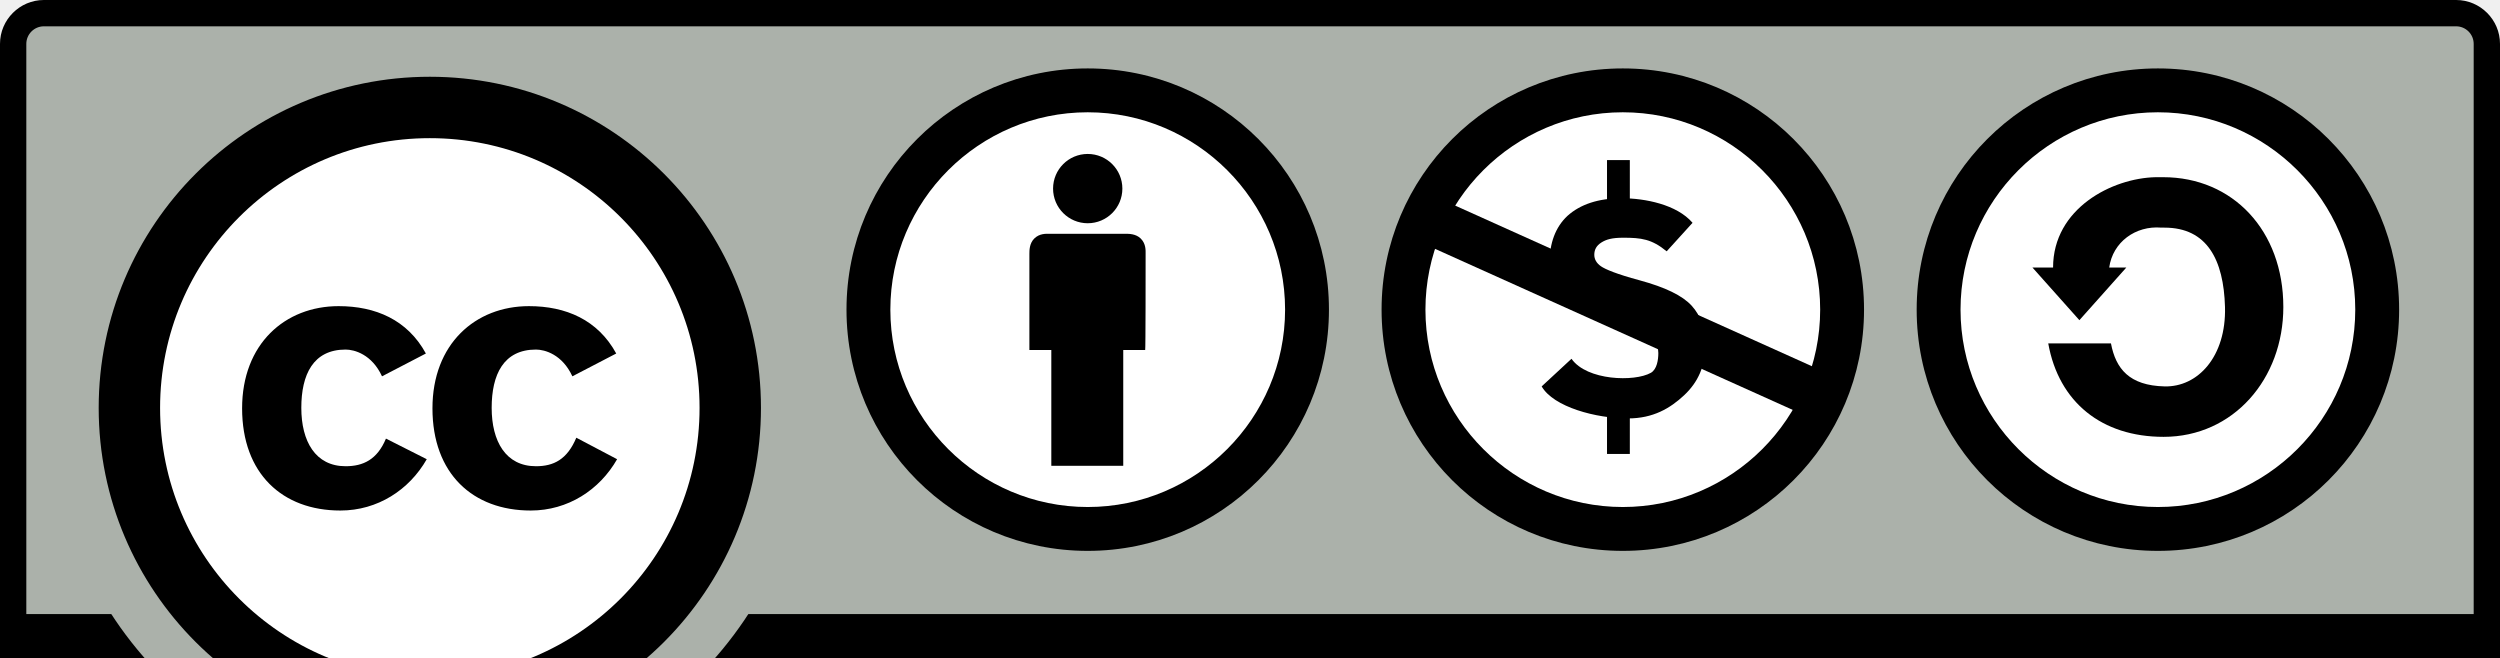
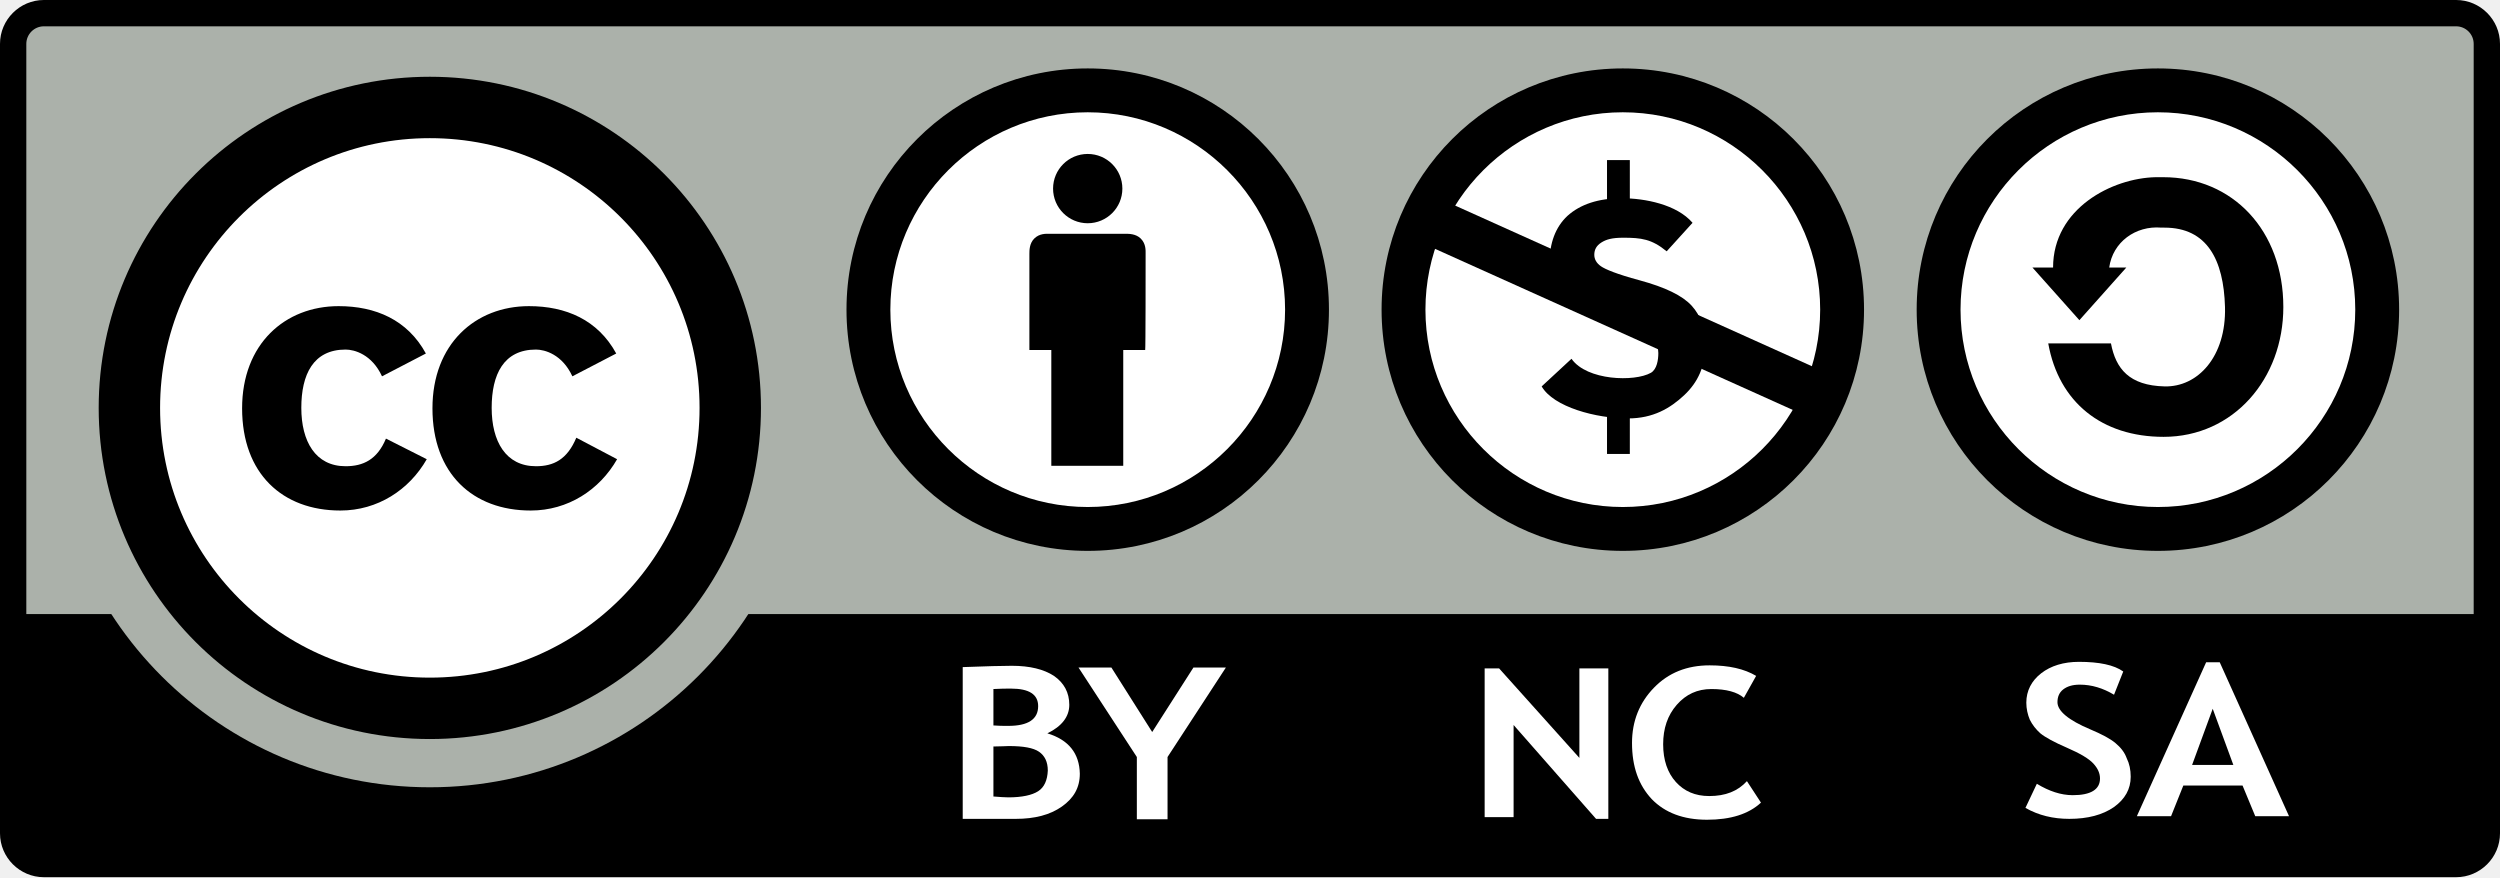
- <svg xmlns="http://www.w3.org/2000/svg" enable-background="new 0 0 570 150" version="1.1" viewBox="0 0 570 150" height="1.5em">
+ <svg xmlns="http://www.w3.org/2000/svg" enable-background="new 0 0 570 200" version="1.1" viewBox="0 0 570 200">
  <style type="text/css">.st0{fill:#ABB1AA;} .st1{fill:#FFFFFF;} .st2{fill:#FFFFFF;stroke:#000000;stroke-width:14;stroke-miterlimit:10;}</style>
  <path class="st0" d="m560 197.5h-550c-4.2 0-7.5-3.4-7.5-7.5v-180c0-4.2 3.4-7.5 7.5-7.5h550c4.2 0 7.5 3.4 7.5 7.5v180c0 4.1-3.4 7.5-7.5 7.5z" />
  <path d="M560,0H10C4.5,0,0,4.5,0,10v180c0,5.5,4.5,10,10,10h550c5.5,0,10-4.5,10-10V10C570,4.5,565.5,0,560,0z M10,6h550 c2.2,0,4,1.8,4,4v130H6V10C6,7.8,7.8,6,10,6z" />
  <circle class="st0" cx="98" cy="93" r="86.5" />
  <path class="st1" d="m238.8 167.2c3.3-1.6 5-3.8 5-6.5 0-2.8-1.2-5-3.5-6.6-2.3-1.5-5.5-2.3-9.6-2.3-2.1 0-5.9 0.1-11.2 0.3v34.6h12.1c4.3 0 7.8-0.9 10.5-2.8s4.1-4.3 4.1-7.5c-0.1-4.6-2.5-7.7-7.4-9.2zm-12.3-10.1c1.6-0.1 2.9-0.1 4-0.1 4.1 0 6.2 1.3 6.2 4 0 3-2.3 4.5-6.8 4.5-1.2 0-2.3 0-3.4-0.1v-8.3zm10.2 23.3c-1.4 0.9-3.7 1.4-6.8 1.4-0.9 0-2-0.1-3.4-0.2v-11.4c1.7 0 2.8-0.1 3.5-0.1 3.3 0 5.6 0.4 6.9 1.3s2 2.3 2 4.3c-0.1 2.2-0.8 3.8-2.2 4.7z" />
  <polygon class="st1" points="272.1 152.2 262.7 166.9 253.4 152.2 245.9 152.2 259.2 172.6 259.2 186.8 266.2 186.8 266.2 172.6 279.5 152.2" />
  <polygon class="st1" points="360.1 172.8 341.8 152.4 338.5 152.4 338.5 186.3 345.1 186.3 345.1 165.3 363.9 186.7 366.7 186.7 366.7 152.4 360.1 152.4" />
  <path class="st1" d="m398.3 178.1c-2.1 2.3-4.9 3.4-8.6 3.4-3.2 0-5.7-1.1-7.6-3.2s-2.9-5-2.9-8.6 1-6.6 3.1-9 4.7-3.6 7.9-3.6c3.4 0 5.9 0.7 7.4 2l2.8-5c-2.7-1.6-6.2-2.4-10.6-2.4-5.2 0-9.4 1.7-12.7 5.1s-5 7.6-5 12.6c0 5.4 1.5 9.6 4.5 12.8 3 3.1 7.2 4.7 12.6 4.7s9.5-1.3 12.3-3.9l-3.2-4.9z" />
  <path class="st1" d="m482.3 169.4c-1.2-1-3.1-2-5.7-3.1-5-2.1-7.5-4.2-7.5-6.2 0-1.2 0.4-2.2 1.3-2.9s2.1-1.1 3.8-1.1c2.7 0 5.3 0.8 7.8 2.3l2.1-5.3c-2.1-1.5-5.5-2.2-10.1-2.2-3.5 0-6.4 0.9-8.6 2.6s-3.4 4-3.4 6.7c0 1.4 0.3 2.7 0.8 3.9 0.6 1.2 1.4 2.2 2.4 3.1 1.1 0.9 3.1 2 6.1 3.3s5 2.5 6 3.6 1.5 2.2 1.5 3.4c0 2.5-2.1 3.8-6.2 3.8-2.7 0-5.4-0.9-8.2-2.6l-2.6 5.5c3 1.7 6.3 2.5 10 2.5 4.2 0 7.6-0.9 10.2-2.7 2.5-1.8 3.8-4.1 3.8-6.9 0-1.6-0.3-3-0.9-4.2-0.5-1.4-1.4-2.5-2.6-3.5z" />
  <path class="st1" d="m506.1 151h-3.1l-15.8 35.1h7.8l2.8-7h13.5l2.9 7h7.7l-15.8-35.1zm-6.3 23.4 4.7-12.8 4.7 12.8h-9.4z" />
  <circle class="st1" cx="248" cy="70.6" r="50" />
  <path d="m248 25.6c24.8 0 45 20.2 45 45s-20.2 45-45 45-45-20.2-45-45 20.2-45 45-45m0-10c-30.4 0-55 24.6-55 55s24.6 55 55 55 55-24.6 55-55-24.6-55-55-55z" />
  <circle cx="248" cy="43" r="7.9" />
  <path d="m261.2 57.9c0-0.8 0.1-2.3-1.1-3.5-1.1-1.1-2.7-1.1-3.5-1.1h-17.3c-0.8 0-2.3-0.1-3.5 1.1-1.1 1.1-1.1 2.7-1.1 3.5v21.9h5v26.4h16.4v-26.4h5c0.1 0 0.1-18.9 0.1-21.9z" />
  <circle class="st2" cx="98" cy="93" r="68.5" />
  <path d="m78.8 106.3c-6.9 0-10.1-5.7-10.1-13.3s2.7-13.3 10.1-13.3c2 0 6 1.1 8.3 6.1l10-5.2c-4.2-7.7-11.5-10.8-19.9-10.8-12.2 0-22 8.6-22 23.3 0 14.9 9.2 23.3 22.4 23.3 8.5 0 15.7-4.7 19.7-11.7l-9.3-4.7c-2 4.8-5.2 6.3-9.2 6.3z" />
  <path d="m131.4 99.8c-2.1 5-5.2 6.5-9.2 6.5-6.9 0-10.1-5.7-10.1-13.3s2.7-13.3 10.1-13.3c2 0 6 1.1 8.3 6.1l10-5.2c-4.2-7.7-11.5-10.8-19.9-10.8-12.2 0-22 8.6-22 23.3 0 14.9 9.2 23.3 22.4 23.3 8.5 0 15.7-4.7 19.7-11.7l-9.3-4.9z" />
  <circle class="st1" cx="492" cy="70.6" r="50" />
  <path d="m492 25.6c24.8 0 45 20.2 45 45s-20.2 45-45 45-45-20.2-45-45 20.2-45 45-45m0-10c-30.4 0-55 24.6-55 55s24.6 55 55 55 55-24.6 55-55-24.6-55-55-55z" />
  <path d="m493.2 40.4h-1.7c-9.9 0.2-23.4 7.1-23.4 20.6h-4.7l10.7 12 10.7-12h-3.9c0.8-5.8 6-9.6 11.9-9.1h0.7c9.7 0 13.5 7.3 13.8 18.1 0.3 11.3-6.2 18.3-13.8 18.1-8-0.2-11.1-4-12.2-9.8h-14.3c2.4 13.4 12.2 21.3 26.3 21.3 15.9 0 27.3-13.2 27.3-29.6 0-17.4-11.5-29.6-27.4-29.6z" />
  <circle class="st1" cx="370" cy="70.6" r="50" />
  <path d="m370 25.6c24.8 0 45 20.2 45 45s-20.2 45-45 45-45-20.2-45-45 20.2-45 45-45m0-10c-30.4 0-55 24.6-55 55s24.6 55 55 55 55-24.6 55-55-24.6-55-55-55z" />
  <path d="m420 86.6-4.5 9.9-95.5-43 4.5-9.9 95.5 43z" />
  <path d="m358.3 81.8c3.5 5 14.4 5.3 18.1 3.2 1.4-0.8 1.7-3 1.7-4.5 0-1-0.3-1.9-0.8-2.5-0.6-0.6-2-2.1-3.7-2.5-8.6-2.2-14.6-5-16.9-7-2.9-2.5-3.4-4.2-3.4-8.6s1.3-8.1 4.1-10.7c2.9-2.6 7-4 12.4-4 5.2 0 12.5 1.4 16.1 5.6l-5.9 6.5c-3.4-2.8-5.8-3.1-9.9-3.1-2.6 0-3.9 0.4-5 1.1s-1.6 1.6-1.6 2.8c0 1 0.5 1.9 1.5 2.6s3.6 1.8 8.8 3.2c5.9 1.6 9.8 3.5 11.9 5.8s3.1 5.3 3.1 9.1c0 4.6-1.6 8.3-4.8 11.3s-7.1 5.3-12.8 5.3c-7.3 0-17-2.6-19.7-7.3" />
  <path d="m366.4 36.5v12h5.2v-12h-5.2zm0 56.7v10.3h5.2v-10.3h-5.2z" />
</svg>
